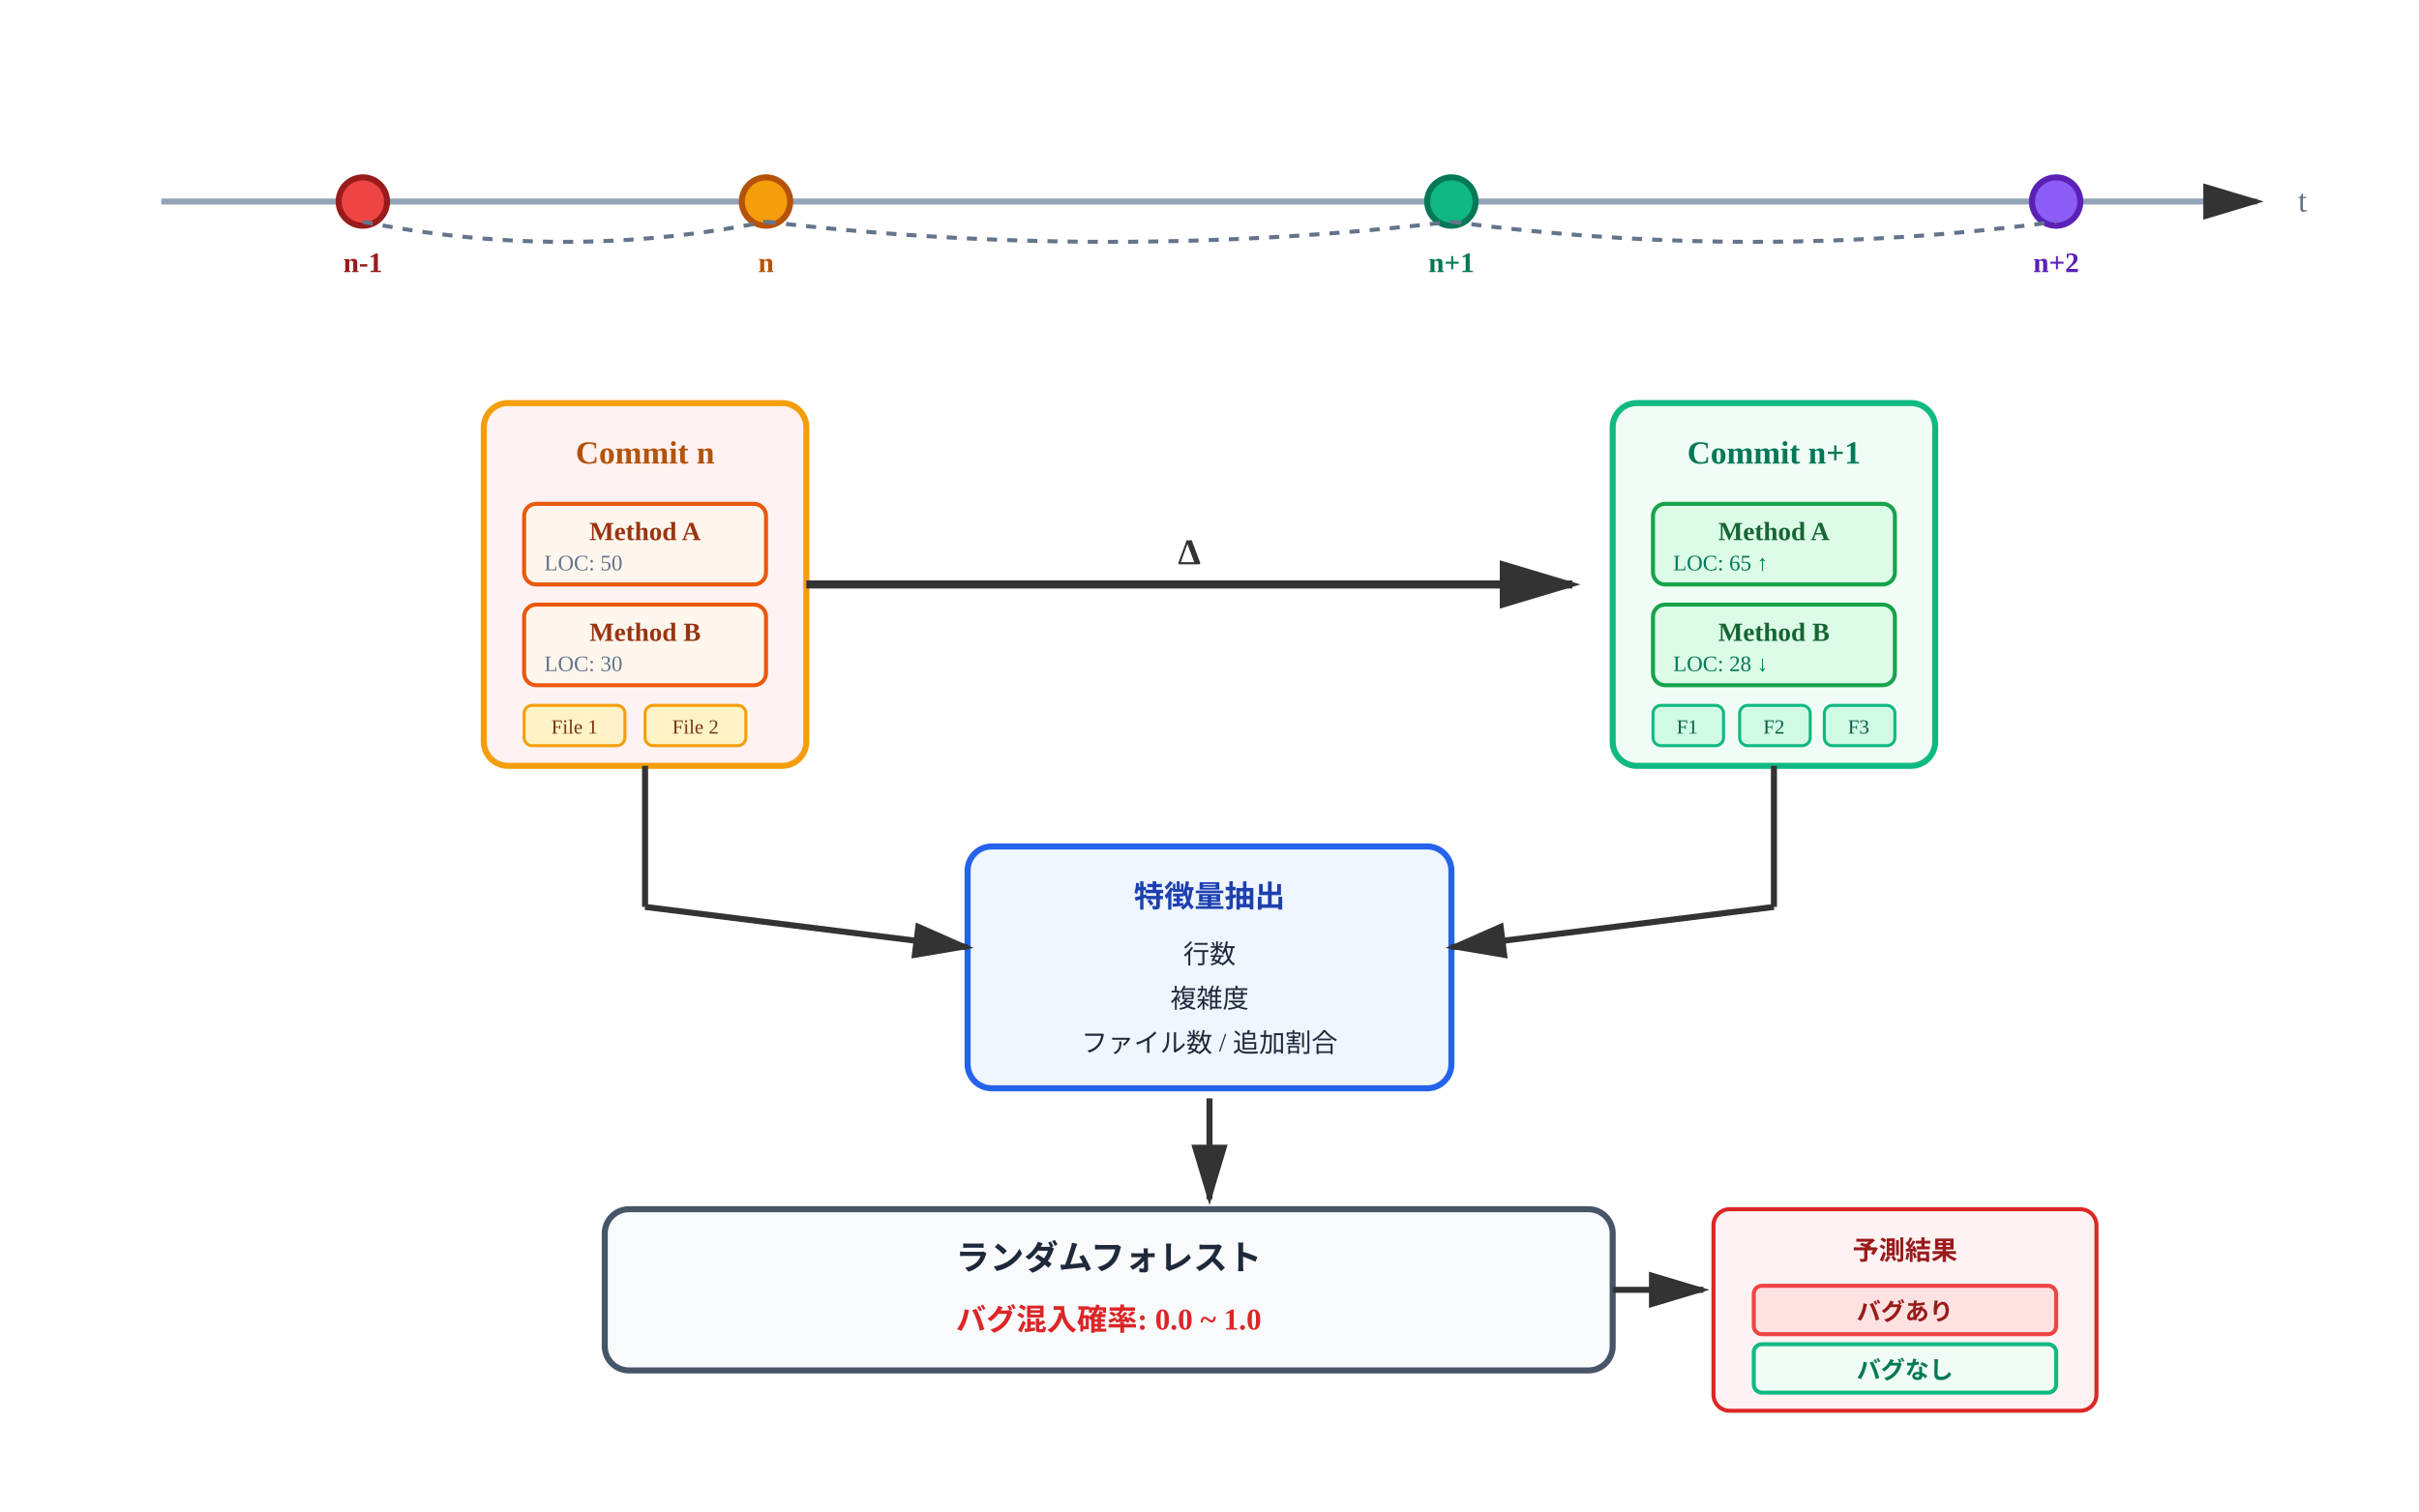
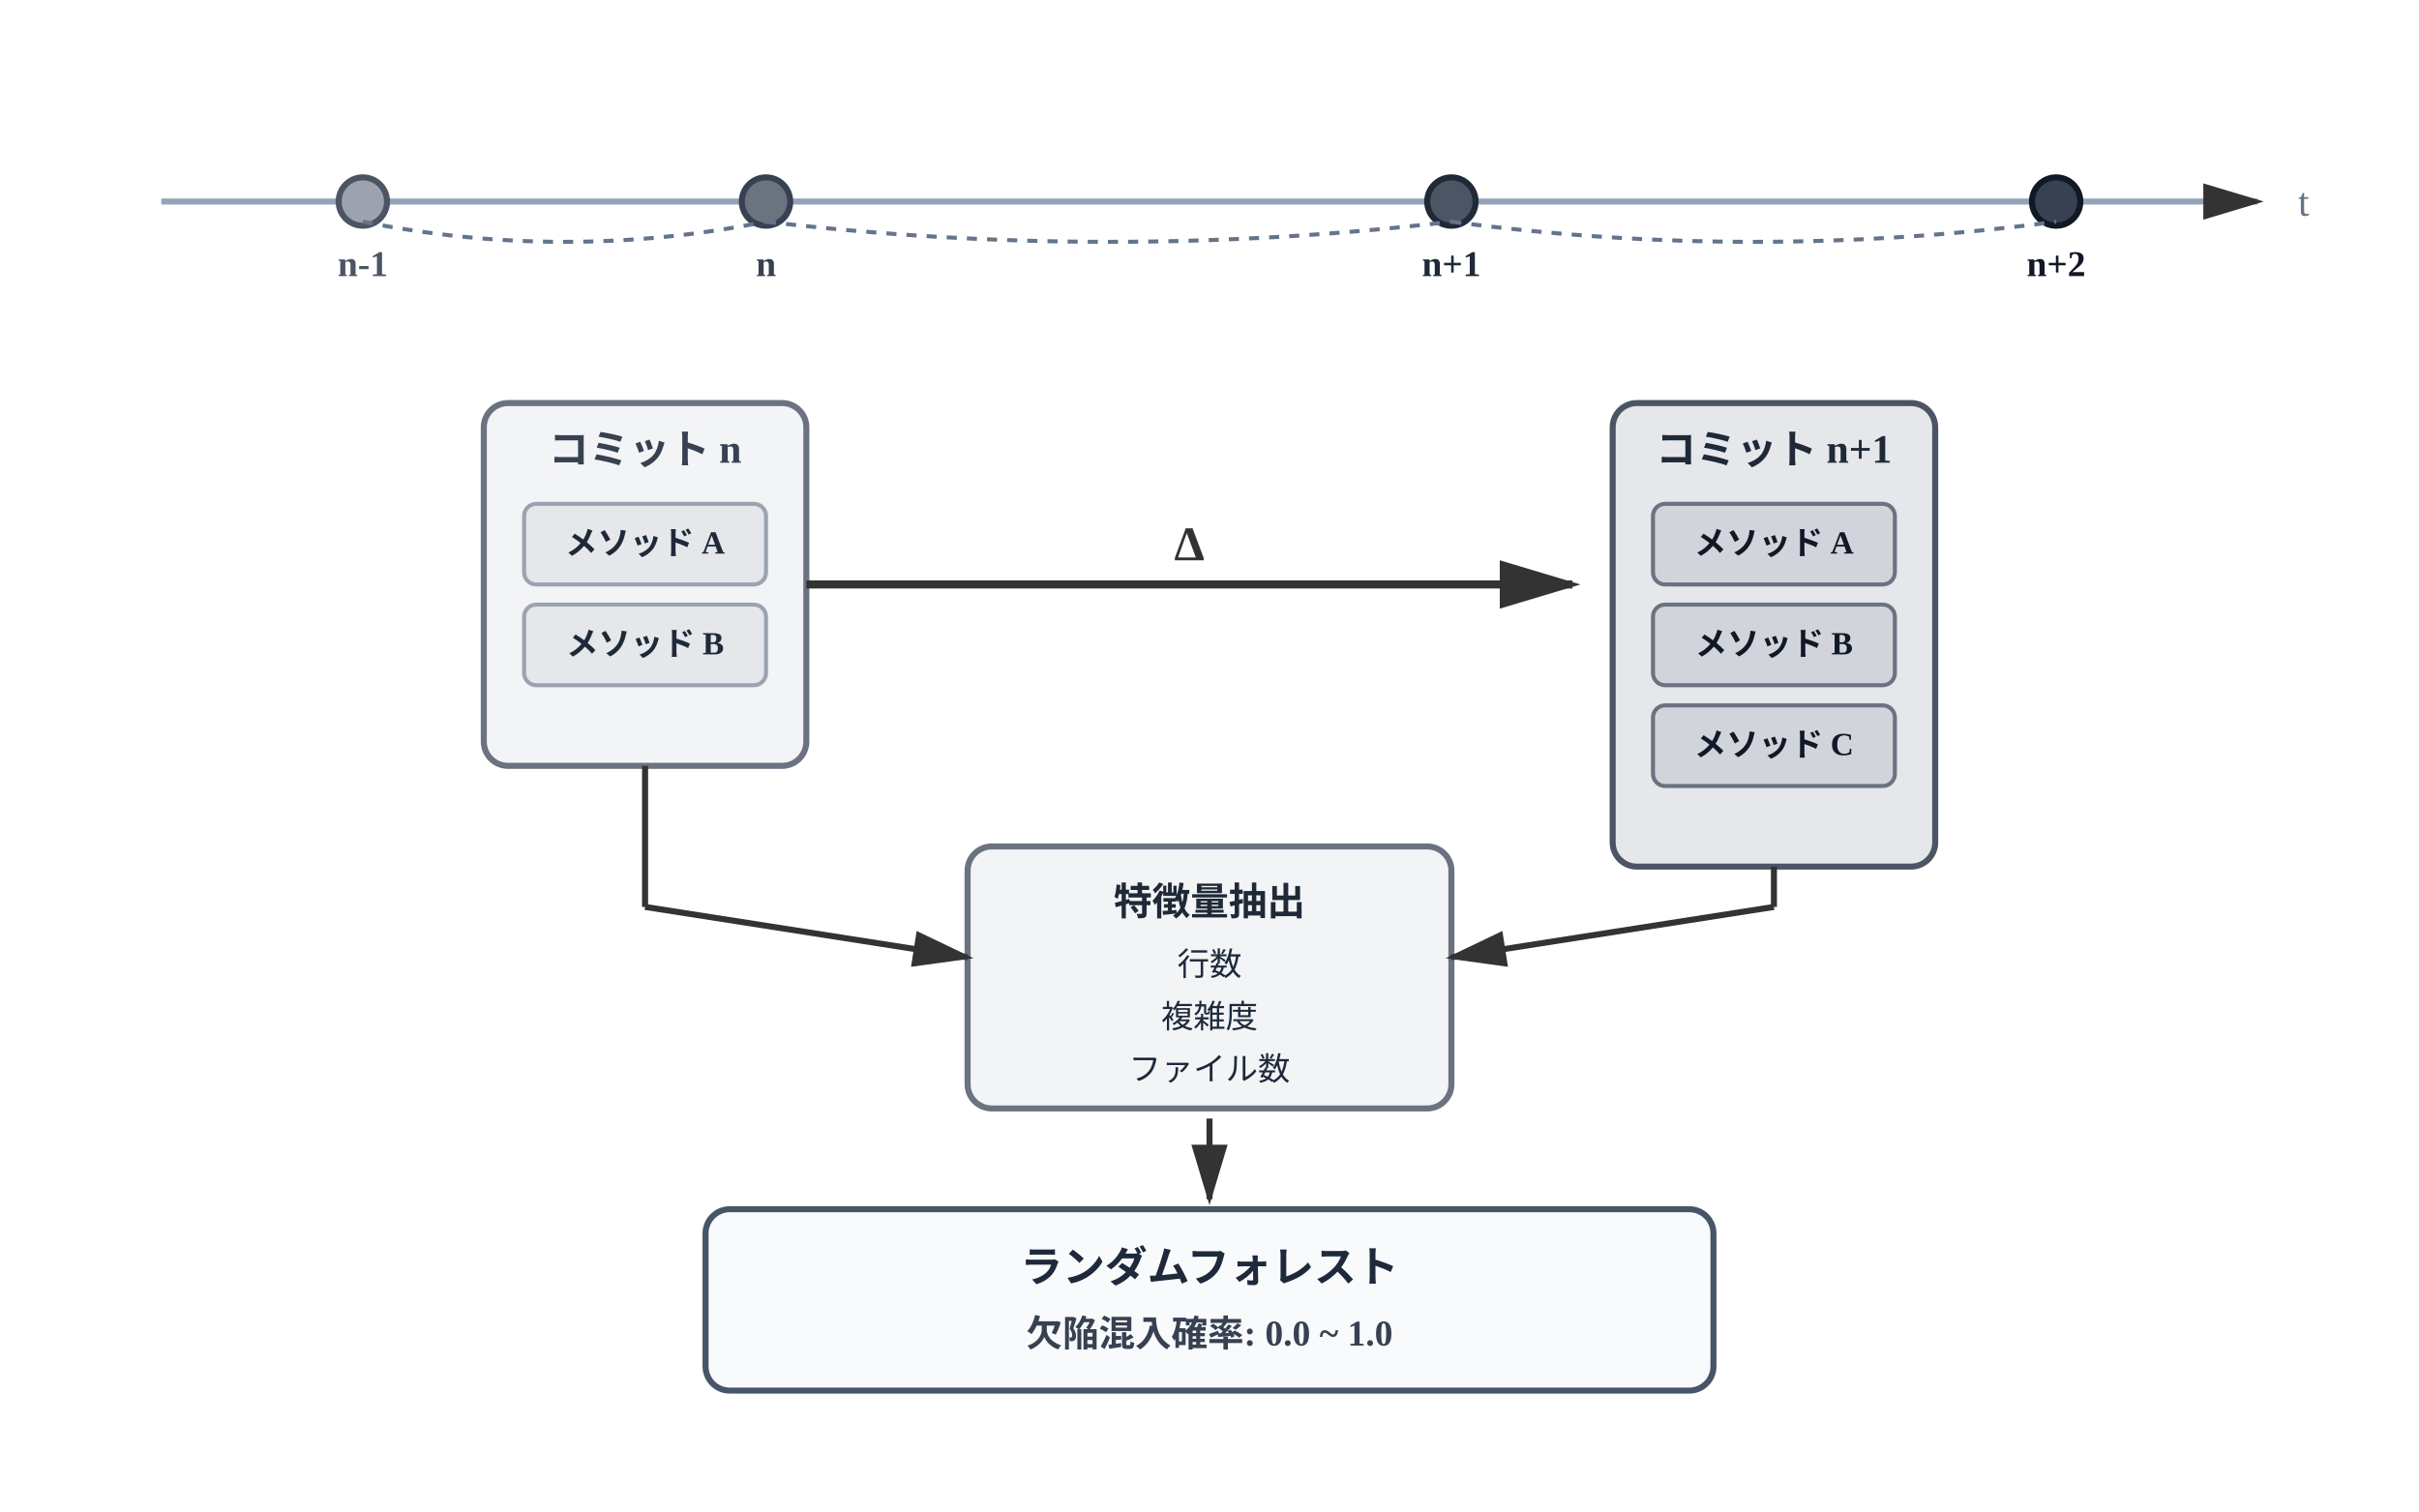
<svg xmlns="http://www.w3.org/2000/svg" viewBox="0 0 1200 750">
  <defs>
    <marker id="arrowhead" markerWidth="10" markerHeight="10" refX="9" refY="3" orient="auto">
      <polygon points="0 0, 10 3, 0 6" fill="#333" />
    </marker>
    <marker id="arrowhead-blue" markerWidth="10" markerHeight="10" refX="9" refY="3" orient="auto">
-       <polygon points="0 0, 10 3, 0 6" fill="#2563eb" />
+       <polygon points="0 0, 10 3, 0 6" fill="#4b5563" />
    </marker>
    <linearGradient id="grad1" x1="0%" y1="0%" x2="100%" y2="0%">
-       <stop offset="0%" style="stop-color:#3b82f6;stop-opacity:0.2" />
-       <stop offset="100%" style="stop-color:#10b981;stop-opacity:0.2" />
+       <stop offset="0%" style="stop-color:#6b7280;stop-opacity:0.2" />
+       <stop offset="100%" style="stop-color:#9ca3af;stop-opacity:0.2" />
    </linearGradient>
  </defs>
  <line x1="80" y1="100" x2="1120" y2="100" stroke="#94a3b8" stroke-width="3" marker-end="url(#arrowhead)" />
-   <text x="1140" y="105" font-size="16" fill="#64748b">t</text>
-   <circle cx="180" cy="100" r="12" fill="#ef4444" stroke="#991b1b" stroke-width="3" />
-   <text x="180" y="135" font-size="14" font-weight="bold" text-anchor="middle" fill="#991b1b">n-1</text>
-   <circle cx="380" cy="100" r="12" fill="#f59e0b" stroke="#b45309" stroke-width="3" />
-   <text x="380" y="135" font-size="14" font-weight="bold" text-anchor="middle" fill="#b45309">n</text>
-   <circle cx="720" cy="100" r="12" fill="#10b981" stroke="#047857" stroke-width="3" />
-   <text x="720" y="135" font-size="14" font-weight="bold" text-anchor="middle" fill="#047857">n+1</text>
-   <circle cx="1020" cy="100" r="12" fill="#8b5cf6" stroke="#5b21b6" stroke-width="3" />
-   <text x="1020" y="135" font-size="14" font-weight="bold" text-anchor="middle" fill="#5b21b6">n+2</text>
+   <text x="1140" y="107" font-size="20" fill="#64748b">t</text>
+   <circle cx="180" cy="100" r="12" fill="#9ca3af" stroke="#4b5563" stroke-width="3" />
+   <text x="180" y="137" font-size="18" font-weight="bold" text-anchor="middle" fill="#4b5563">n-1</text>
+   <circle cx="380" cy="100" r="12" fill="#6b7280" stroke="#374151" stroke-width="3" />
+   <text x="380" y="137" font-size="18" font-weight="bold" text-anchor="middle" fill="#374151">n</text>
+   <circle cx="720" cy="100" r="12" fill="#4b5563" stroke="#1f2937" stroke-width="3" />
+   <text x="720" y="137" font-size="18" font-weight="bold" text-anchor="middle" fill="#1f2937">n+1</text>
+   <circle cx="1020" cy="100" r="12" fill="#374151" stroke="#111827" stroke-width="3" />
+   <text x="1020" y="137" font-size="18" font-weight="bold" text-anchor="middle" fill="#111827">n+2</text>
  <path d="M 180 110 Q 280 130 380 110" stroke="#64748b" stroke-width="2" stroke-dasharray="5,5" fill="none" />
  <path d="M 380 110 Q 550 130 720 110" stroke="#64748b" stroke-width="2" stroke-dasharray="5,5" fill="none" />
  <path d="M 720 110 Q 870 130 1020 110" stroke="#64748b" stroke-width="2" stroke-dasharray="5,5" fill="none" />
-   <rect x="240" y="200" width="160" height="180" rx="12" fill="#fef2f2" stroke="#f59e0b" stroke-width="3" />
-   <text x="320" y="230" font-size="16" font-weight="bold" text-anchor="middle" fill="#b45309">Commit n</text>
-   <rect x="260" y="250" width="120" height="40" rx="6" fill="#fff7ed" stroke="#ea580c" stroke-width="2" />
-   <text x="320" y="268" font-size="13" font-weight="bold" text-anchor="middle" fill="#9a3412">Method A</text>
-   <text x="270" y="283" font-size="11" fill="#64748b">LOC: 50</text>
-   <rect x="260" y="300" width="120" height="40" rx="6" fill="#fff7ed" stroke="#ea580c" stroke-width="2" />
-   <text x="320" y="318" font-size="13" font-weight="bold" text-anchor="middle" fill="#9a3412">Method B</text>
-   <text x="270" y="333" font-size="11" fill="#64748b">LOC: 30</text>
-   <rect x="260" y="350" width="50" height="20" rx="4" fill="#fef3c7" stroke="#f59e0b" stroke-width="1.5" />
-   <text x="285" y="364" font-size="10" text-anchor="middle" fill="#78350f">File 1</text>
-   <rect x="320" y="350" width="50" height="20" rx="4" fill="#fef3c7" stroke="#f59e0b" stroke-width="1.5" />
-   <text x="345" y="364" font-size="10" text-anchor="middle" fill="#78350f">File 2</text>
-   <rect x="800" y="200" width="160" height="180" rx="12" fill="#f0fdf4" stroke="#10b981" stroke-width="3" />
-   <text x="880" y="230" font-size="16" font-weight="bold" text-anchor="middle" fill="#047857">Commit n+1</text>
-   <rect x="820" y="250" width="120" height="40" rx="6" fill="#dcfce7" stroke="#16a34a" stroke-width="2" />
-   <text x="880" y="268" font-size="13" font-weight="bold" text-anchor="middle" fill="#166534">Method A</text>
-   <text x="830" y="283" font-size="11" fill="#047857">LOC: 65 ↑</text>
-   <rect x="820" y="300" width="120" height="40" rx="6" fill="#dcfce7" stroke="#16a34a" stroke-width="2" />
-   <text x="880" y="318" font-size="13" font-weight="bold" text-anchor="middle" fill="#166534">Method B</text>
-   <text x="830" y="333" font-size="11" fill="#047857">LOC: 28 ↓</text>
-   <rect x="820" y="350" width="35" height="20" rx="4" fill="#d1fae5" stroke="#10b981" stroke-width="1.5" />
-   <text x="837" y="364" font-size="10" text-anchor="middle" fill="#065f46">F1</text>
-   <rect x="863" y="350" width="35" height="20" rx="4" fill="#d1fae5" stroke="#10b981" stroke-width="1.5" />
-   <text x="880" y="364" font-size="10" text-anchor="middle" fill="#065f46">F2</text>
-   <rect x="905" y="350" width="35" height="20" rx="4" fill="#d1fae5" stroke="#10b981" stroke-width="1.5" />
-   <text x="922" y="364" font-size="10" text-anchor="middle" fill="#065f46">F3</text>
+   <rect x="240" y="200" width="160" height="180" rx="12" fill="#f3f4f6" stroke="#6b7280" stroke-width="3" />
+   <text x="320" y="230" font-size="20" font-weight="bold" text-anchor="middle" fill="#374151">コミット n</text>
+   <rect x="260" y="250" width="120" height="40" rx="6" fill="#e5e7eb" stroke="#9ca3af" stroke-width="2" />
+   <text x="320" y="275" font-size="16" font-weight="bold" text-anchor="middle" fill="#1f2937">メソッド A</text>
+   <rect x="260" y="300" width="120" height="40" rx="6" fill="#e5e7eb" stroke="#9ca3af" stroke-width="2" />
+   <text x="320" y="325" font-size="16" font-weight="bold" text-anchor="middle" fill="#1f2937">メソッド B</text>
+   <rect x="800" y="200" width="160" height="230" rx="12" fill="#e5e7eb" stroke="#4b5563" stroke-width="3" />
+   <text x="880" y="230" font-size="20" font-weight="bold" text-anchor="middle" fill="#1f2937">コミット n+1</text>
+   <rect x="820" y="250" width="120" height="40" rx="6" fill="#d1d5db" stroke="#6b7280" stroke-width="2" />
+   <text x="880" y="275" font-size="16" font-weight="bold" text-anchor="middle" fill="#111827">メソッド A</text>
+   <rect x="820" y="300" width="120" height="40" rx="6" fill="#d1d5db" stroke="#6b7280" stroke-width="2" />
+   <text x="880" y="325" font-size="16" font-weight="bold" text-anchor="middle" fill="#111827">メソッド B</text>
+   <rect x="820" y="350" width="120" height="40" rx="6" fill="#d1d5db" stroke="#6b7280" stroke-width="2" />
+   <text x="880" y="375" font-size="16" font-weight="bold" text-anchor="middle" fill="#111827">メソッド C</text>
  <line x1="400" y1="290" x2="780" y2="290" stroke="#333" stroke-width="4" marker-end="url(#arrowhead)" />
-   <text x="590" y="280" font-size="18" font-weight="bold" text-anchor="middle" fill="#333">Δ</text>
-   <rect x="480" y="420" width="240" height="120" rx="12" fill="#eff6ff" stroke="#2563eb" stroke-width="3" />
-   <text x="600" y="450" font-size="15" font-weight="bold" text-anchor="middle" fill="#1e40af">特徴量抽出</text>
-   <text x="600" y="478" font-size="13" text-anchor="middle" fill="#1e293b">行数</text>
-   <text x="600" y="500" font-size="13" text-anchor="middle" fill="#1e293b">複雑度</text>
-   <text x="600" y="522" font-size="13" text-anchor="middle" fill="#1e293b">ファイル数 / 追加割合</text>
-   <line x1="880" y1="380" x2="880" y2="450" stroke="#333" stroke-width="3" />
-   <line x1="880" y1="450" x2="720" y2="470" stroke="#333" stroke-width="3" marker-end="url(#arrowhead)" />
+   <text x="590" y="278" font-size="24" font-weight="bold" text-anchor="middle" fill="#333">Δ</text>
+   <rect x="480" y="420" width="240" height="130" rx="12" fill="#f3f4f6" stroke="#6b7280" stroke-width="3" />
+   <text x="600" y="454" font-size="19" font-weight="bold" text-anchor="middle" fill="#1f2937">特徴量抽出</text>
+   <text x="600" y="484" font-size="16" text-anchor="middle" fill="#1e293b">行数</text>
+   <text x="600" y="510" font-size="16" text-anchor="middle" fill="#1e293b">複雑度</text>
+   <text x="600" y="536" font-size="16" text-anchor="middle" fill="#1e293b">ファイル数</text>
+   <line x1="880" y1="430" x2="880" y2="450" stroke="#333" stroke-width="3" />
+   <line x1="880" y1="450" x2="720" y2="475" stroke="#333" stroke-width="3" marker-end="url(#arrowhead)" />
  <line x1="320" y1="380" x2="320" y2="450" stroke="#333" stroke-width="3" />
-   <line x1="320" y1="450" x2="480" y2="470" stroke="#333" stroke-width="3" marker-end="url(#arrowhead)" />
-   <rect x="300" y="600" width="500" height="80" rx="12" fill="#f8fafc" stroke="#475569" stroke-width="3" />
-   <text x="550" y="630" font-size="17" font-weight="bold" text-anchor="middle" fill="#1e293b">ランダムフォレスト</text>
-   <text x="550" y="660" font-size="15" font-weight="bold" text-anchor="middle" fill="#dc2626">バグ混入確率: 0.0 ~ 1.0</text>
-   <line x1="600" y1="545" x2="600" y2="595" stroke="#333" stroke-width="3" marker-end="url(#arrowhead)" />
-   <rect x="850" y="600" width="190" height="100" rx="8" fill="#fef2f2" stroke="#dc2626" stroke-width="2" />
-   <text x="945" y="625" font-size="13" font-weight="bold" text-anchor="middle" fill="#991b1b">予測結果</text>
-   <rect x="870" y="638" width="150" height="24" rx="4" fill="#fee2e2" stroke="#ef4444" stroke-width="2" />
-   <text x="945" y="655" font-size="12" font-weight="bold" text-anchor="middle" fill="#991b1b">バグあり</text>
-   <rect x="870" y="667" width="150" height="24" rx="4" fill="#f0fdf4" stroke="#10b981" stroke-width="2" />
-   <text x="945" y="684" font-size="12" font-weight="bold" text-anchor="middle" fill="#047857">バグなし</text>
-   <line x1="800" y1="640" x2="845" y2="640" stroke="#333" stroke-width="3" marker-end="url(#arrowhead)" />
+   <line x1="320" y1="450" x2="480" y2="475" stroke="#333" stroke-width="3" marker-end="url(#arrowhead)" />
+   <rect x="350" y="600" width="500" height="90" rx="12" fill="#f8fafc" stroke="#475569" stroke-width="3" />
+   <text x="600" y="636" font-size="21" font-weight="bold" text-anchor="middle" fill="#1e293b">ランダムフォレスト</text>
+   <text x="600" y="668" font-size="18" font-weight="bold" text-anchor="middle" fill="#374151">欠陥混入確率: 0.0 ~ 1.0</text>
+   <line x1="600" y1="555" x2="600" y2="595" stroke="#333" stroke-width="3" marker-end="url(#arrowhead)" />
</svg>
